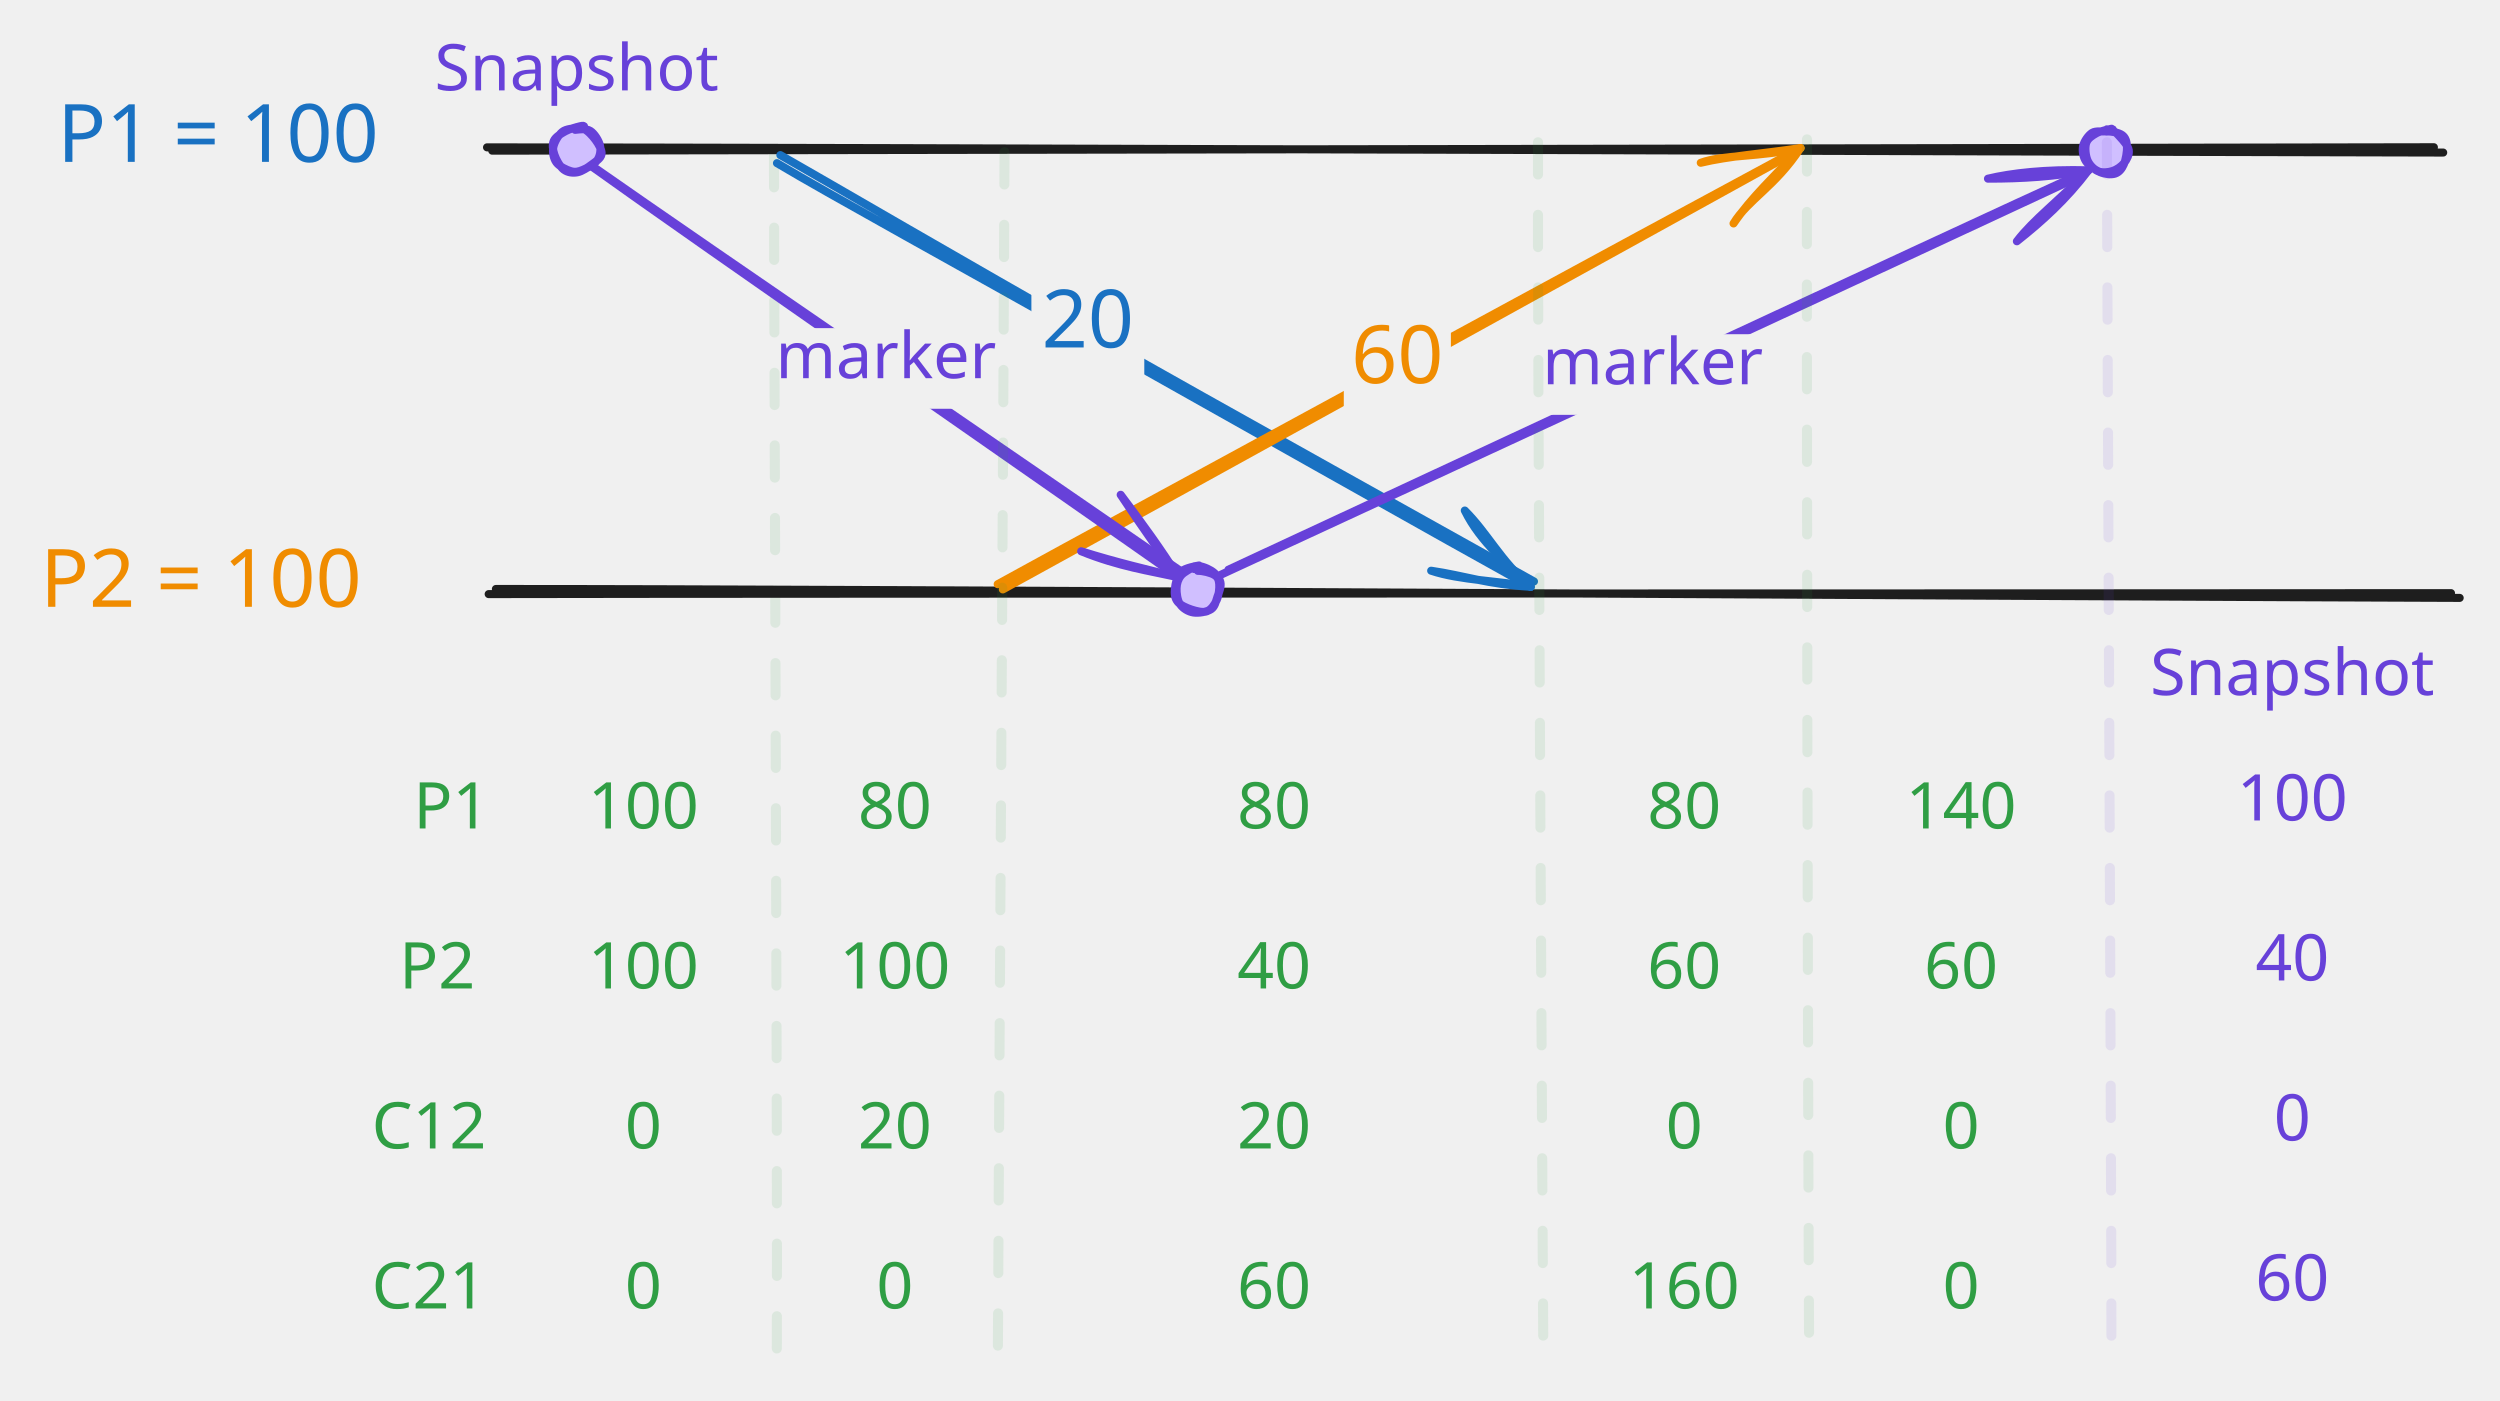
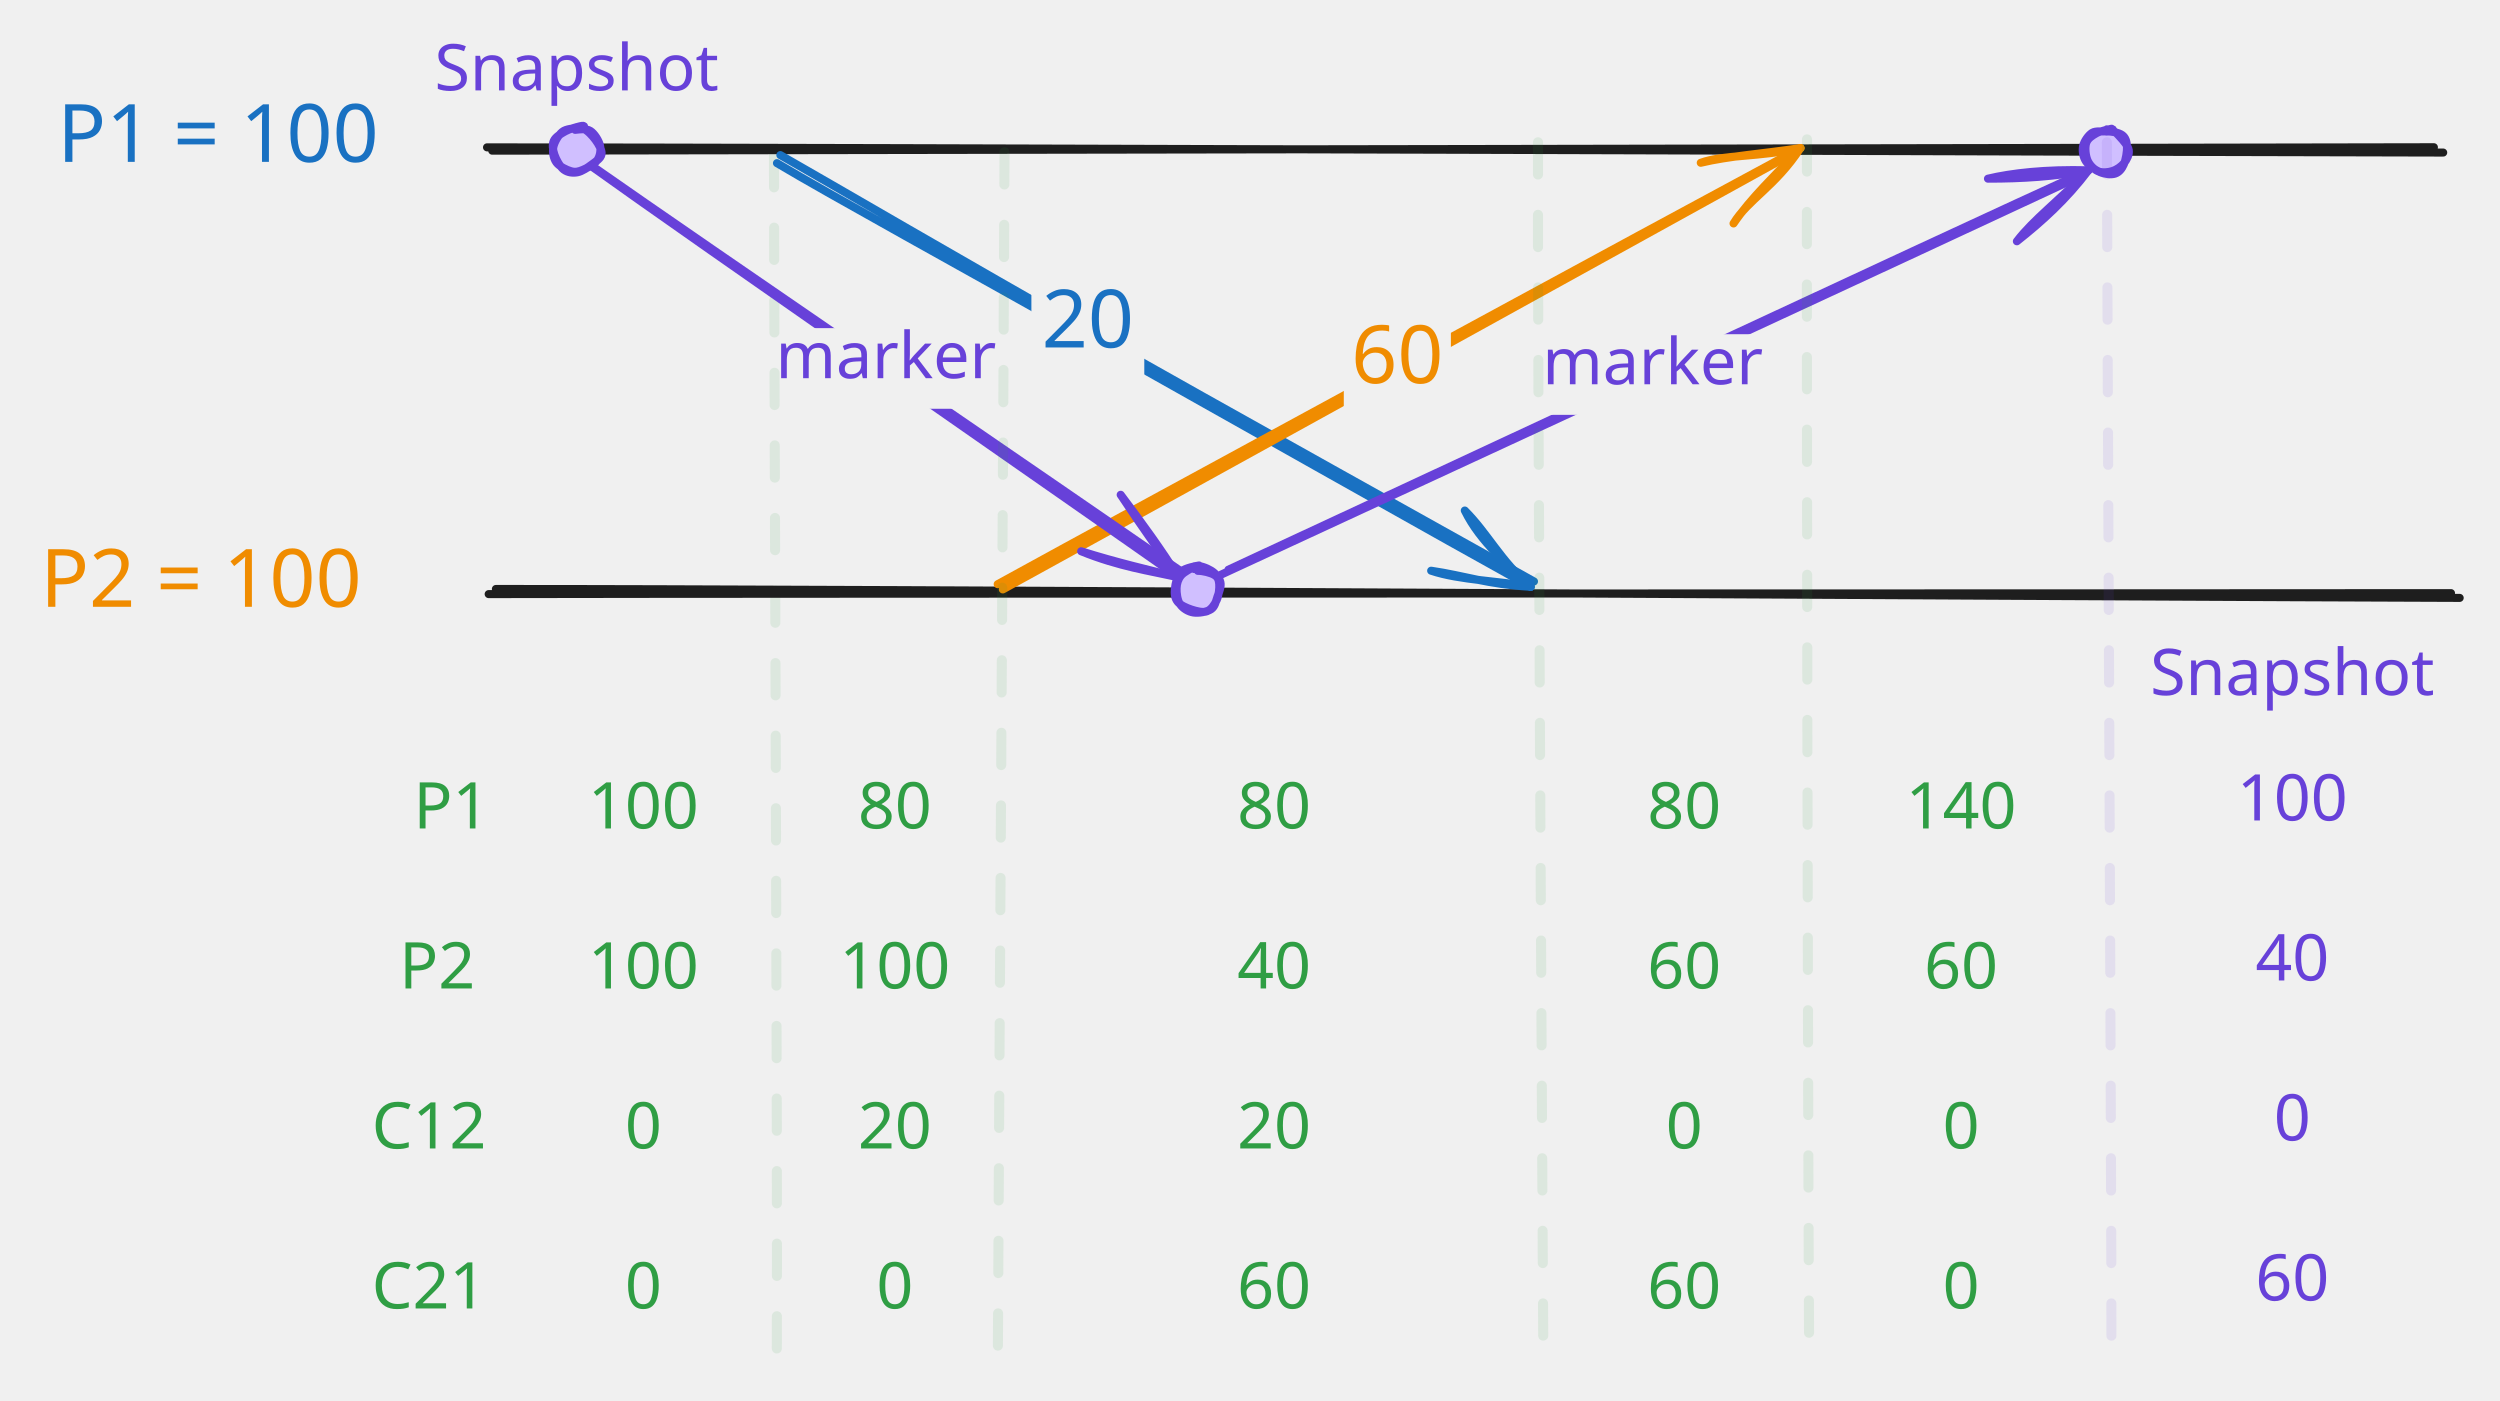
<svg xmlns="http://www.w3.org/2000/svg" version="1.1" viewBox="0 0 620.076 347.282" width="620.076" height="347.282">
  <defs>
    <style class="style-fonts">
      @font-face {
        font-family: "Virgil";
        src: url("https://excalidraw.com/Virgil.woff2");
      }
      @font-face {
        font-family: "Cascadia";
        src: url("https://excalidraw.com/Cascadia.woff2");
      }
      @font-face {
        font-family: "Assistant";
        src: url("https://excalidraw.com/Assistant-Regular.woff2");
      }
    </style>
  </defs>
  <g stroke-linecap="round">
    <g stroke-opacity="0.1" fill-opacity="0.1" transform="translate(191.7605 37.77529) rotate(0 0 149.2851)">
      <path d="M0.21 0.69 C0.23 50.49, 1.15 249.7, 0.91 299.51" stroke="#2f9e44" stroke-width="2.5" fill="none" stroke-dasharray="8 10" />
    </g>
  </g>
  <mask />
  <g stroke-linecap="round">
    <g transform="translate(121.7669 36.94935) rotate(0 241.3429 0)">
      <path d="M0.32 0.42 C80.58 0.29, 401.7 -0.24, 481.91 -0.43 M-0.97 -0.4 C79.65 -0.39, 403.4 0.77, 484.22 0.89" stroke="#1e1e1e" stroke-width="2" fill="none" />
    </g>
  </g>
  <mask />
  <g stroke-linecap="round">
    <g transform="translate(121.9747 147.7857) rotate(0 243.5156 0)">
      <path d="M-0.77 -0.43 C80.16 -0.61, 404.52 -0.56, 485.95 -0.67 M1.02 -1.7 C82.29 -1.77, 407.02 0.28, 488.1 0.51" stroke="#1e1e1e" stroke-width="2" fill="none" />
    </g>
  </g>
  <mask />
  <g transform="translate(14.22417 24.6323) rotate(0 41.95998 12.5)">
    <text x="0" y="0" font-family="Virgil, Segoe UI Emoji" font-size="20px" fill="#1971c2" text-anchor="start" style="white-space: pre;" direction="ltr" dominant-baseline="text-before-edge">P1 = 100</text>
  </g>
  <g transform="translate(10 134.9859) rotate(0 46.36998 12.5)">
    <text x="0" y="0" font-family="Virgil, Segoe UI Emoji" font-size="20px" fill="#f08c00" text-anchor="start" style="white-space: pre;" direction="ltr" dominant-baseline="text-before-edge">P2 = 100</text>
  </g>
  <g mask="url(#mask-39y3PQOYwwF1ilGGHUYm9)" stroke-linecap="round">
    <g transform="translate(192.3818 39.63594) rotate(0 94.09339 52.27435)">
      <path d="M1.17 -1.17 C14.06 6.18, 46.98 25.4, 78.13 43.02 C109.29 60.65, 169.89 94.42, 188.09 104.58 M0.33 0.83 C13.05 8.43, 46.39 26.77, 77.55 44.29 C108.71 61.8, 169.01 95.84, 187.27 105.91" stroke="#1971c2" stroke-width="2" fill="none" />
    </g>
    <g transform="translate(192.3818 39.63594) rotate(0 94.09339 52.27435)">
      <path d="M162.59 101.92 C169.71 104.31, 179.91 104.46, 187.27 105.91 M162.59 101.92 C170.94 103.15, 176.52 105.3, 187.27 105.91" stroke="#1971c2" stroke-width="2" fill="none" />
    </g>
    <g transform="translate(192.3818 39.63594) rotate(0 94.09339 52.27435)">
      <path d="M170.93 86.99 C174.83 94.97, 181.96 100.63, 187.27 105.91 M170.93 86.99 C176.65 92.69, 179.71 99.36, 187.27 105.91" stroke="#1971c2" stroke-width="2" fill="none" />
    </g>
  </g>
  <mask id="mask-39y3PQOYwwF1ilGGHUYm9">
    <rect x="0" y="0" fill="#fff" width="480.569" height="244.185" />
    <rect x="255.818" y="70.67" fill="#000" width="28" height="25" opacity="1" />
  </mask>
  <g stroke-linecap="round" transform="translate(137.5636 31.75038) rotate(0 5.463509 5.397144)">
    <path d="M5.43 0.23 C6.55 0.2, 7.74 0.36, 8.6 1.06 C9.46 1.77, 10.34 3.37, 10.6 4.46 C10.87 5.54, 10.76 6.59, 10.2 7.56 C9.65 8.52, 8.28 9.68, 7.26 10.24 C6.24 10.81, 5.08 11.28, 4.08 10.96 C3.08 10.63, 1.88 9.28, 1.26 8.28 C0.63 7.28, 0.26 6.1, 0.31 4.97 C0.37 3.85, 0.68 2.29, 1.56 1.5 C2.44 0.72, 4.86 0.54, 5.6 0.27 C6.34 0, 6.09 -0.16, 6.01 -0.14 M4.51 0.54 C5.5 0.38, 6.58 0.29, 7.67 0.86 C8.76 1.43, 10.67 2.87, 11.06 3.94 C11.45 5.01, 10.6 6.23, 10.03 7.29 C9.46 8.34, 8.62 9.64, 7.65 10.28 C6.67 10.92, 5.27 11.47, 4.19 11.14 C3.1 10.8, 1.76 9.2, 1.15 8.27 C0.53 7.35, 0.52 6.58, 0.5 5.58 C0.49 4.57, 0.44 3.14, 1.04 2.23 C1.65 1.32, 3.57 0.46, 4.14 0.12 C4.71 -0.22, 4.4 -0.01, 4.48 0.18" stroke="none" stroke-width="0" fill="#d0bfff" />
    <path d="M5.1 0.46 C6.2 0.35, 7.81 0.07, 8.84 0.71 C9.86 1.35, 10.96 3.1, 11.25 4.32 C11.53 5.54, 11.27 7, 10.56 8.01 C9.85 9.02, 8.08 9.93, 6.99 10.38 C5.91 10.83, 5.15 11.02, 4.06 10.71 C2.97 10.41, 1.18 9.54, 0.45 8.55 C-0.28 7.55, -0.56 6, -0.32 4.74 C-0.08 3.47, 0.94 1.75, 1.9 0.96 C2.85 0.16, 4.82 0.15, 5.41 -0.05 C6 -0.25, 5.37 -0.25, 5.42 -0.22 M6.93 0.11 C8.1 0.47, 9.35 1.89, 10.14 2.95 C10.92 4.02, 11.79 5.49, 11.64 6.5 C11.49 7.51, 10.23 8.29, 9.23 9.04 C8.23 9.79, 6.8 10.77, 5.64 10.99 C4.48 11.2, 3.22 11.04, 2.27 10.32 C1.32 9.59, 0.37 7.83, -0.04 6.63 C-0.45 5.44, -0.64 4.13, -0.2 3.16 C0.25 2.19, 1.58 1.41, 2.66 0.81 C3.74 0.21, 5.5 -0.24, 6.27 -0.43 C7.05 -0.63, 7.35 -0.56, 7.29 -0.35" stroke="#6741d9" stroke-width="2" fill="none" />
  </g>
  <g stroke-linecap="round" transform="translate(291.7984 140.8491) rotate(0 5.463509 5.397144)">
    <path d="M3.88 0.02 C4.89 -0.33, 6.57 0.2, 7.66 0.66 C8.76 1.12, 9.94 1.77, 10.42 2.78 C10.9 3.79, 10.8 5.46, 10.54 6.72 C10.29 7.98, 9.75 9.65, 8.89 10.34 C8.02 11.03, 6.52 10.99, 5.34 10.86 C4.15 10.72, 2.7 10.36, 1.76 9.54 C0.82 8.72, -0.19 7.1, -0.3 5.92 C-0.41 4.74, 0.29 3.48, 1.1 2.47 C1.91 1.46, 4.07 0.27, 4.55 -0.13 C5.03 -0.54, 4.05 -0.09, 3.98 0.04 M4.18 0.11 C5.37 -0.13, 7.87 0.53, 8.87 1.14 C9.87 1.75, 9.98 2.67, 10.18 3.76 C10.37 4.85, 10.46 6.52, 10.06 7.67 C9.65 8.82, 8.71 10.25, 7.73 10.67 C6.75 11.08, 5.19 10.45, 4.17 10.16 C3.14 9.87, 2.34 9.72, 1.59 8.94 C0.84 8.16, -0.21 6.69, -0.32 5.5 C-0.42 4.3, 0.15 2.67, 0.97 1.76 C1.8 0.85, 4.01 0.21, 4.64 0.05 C5.26 -0.12, 4.7 0.75, 4.74 0.78" stroke="none" stroke-width="0" fill="#d0bfff" />
    <path d="M4.44 -0.4 C5.64 -0.74, 7.52 0.02, 8.6 0.68 C9.68 1.34, 10.64 2.46, 10.9 3.54 C11.16 4.63, 10.55 6.05, 10.16 7.17 C9.77 8.29, 9.57 9.62, 8.57 10.27 C7.58 10.92, 5.48 11.28, 4.2 11.07 C2.92 10.87, 1.6 10.06, 0.91 9.05 C0.21 8.04, -0.01 6.23, 0.03 5.04 C0.07 3.85, 0.41 2.78, 1.14 1.89 C1.86 1.01, 3.75 0.08, 4.41 -0.28 C5.07 -0.65, 4.96 -0.41, 5.1 -0.28 M5.31 0.74 C6.52 0.72, 8.5 1.21, 9.38 1.75 C10.26 2.28, 10.5 2.93, 10.6 3.97 C10.7 5, 10.5 6.83, 9.99 7.97 C9.49 9.1, 8.61 10.37, 7.56 10.77 C6.52 11.16, 4.94 10.73, 3.73 10.34 C2.51 9.94, 0.96 9.26, 0.28 8.39 C-0.41 7.52, -0.53 6.36, -0.38 5.12 C-0.24 3.88, 0.15 1.89, 1.14 0.94 C2.14 -0.02, 5.06 -0.49, 5.6 -0.6 C6.13 -0.71, 4.54 0.03, 4.37 0.28" stroke="#6741d9" stroke-width="2" fill="none" />
  </g>
  <g mask="url(#mask-HkSr-2YbE9wjJeJf-qXEw)" stroke-linecap="round">
    <g transform="translate(248.3699 146.6743) rotate(0 98.21056 -54.66093)">
      <path d="M0.36 -0.48 C33.08 -18.45, 163.07 -90.24, 195.81 -108.34 M-0.91 -1.78 C32.25 -20.02, 165.34 -92.3, 198.2 -109.95" stroke="#f08c00" stroke-width="2" fill="none" />
    </g>
    <g transform="translate(248.3699 146.6743) rotate(0 98.21056 -54.66093)">
      <path d="M181.6 -91.25 C185.2 -97.19, 191.95 -100.4, 198.2 -109.95 M181.6 -91.25 C185.98 -97.67, 191.82 -103.01, 198.2 -109.95" stroke="#f08c00" stroke-width="2" fill="none" />
    </g>
    <g transform="translate(248.3699 146.6743) rotate(0 98.21056 -54.66093)">
      <path d="M173.47 -106.3 C179.11 -108.34, 187.98 -107.65, 198.2 -109.95 M173.47 -106.3 C180.38 -107.97, 188.82 -108.52, 198.2 -109.95" stroke="#f08c00" stroke-width="2" fill="none" />
    </g>
  </g>
  <mask id="mask-HkSr-2YbE9wjJeJf-qXEw">
    <rect x="0" y="0" fill="#fff" width="544.791" height="355.996" />
    <rect x="333.301" y="79.513" fill="#000" width="26.56" height="25" opacity="1" />
  </mask>
  <g transform="translate(333.3005 79.51339) rotate(0 13.71541 11.94737)">
    <text x="13.28" y="0" font-family="Virgil, Segoe UI Emoji" font-size="20px" fill="#f08c00" text-anchor="middle" style="white-space: pre;" direction="ltr" dominant-baseline="text-before-edge">60</text>
  </g>
  <g transform="translate(255.818 70.6696) rotate(0 30.77358 21.33466)">
    <text x="14" y="0" font-family="Virgil, Segoe UI Emoji" font-size="20px" fill="#1971c2" text-anchor="middle" style="white-space: pre;" direction="ltr" dominant-baseline="text-before-edge">20</text>
  </g>
  <g stroke-linecap="round" transform="translate(516.8962 32.15701) rotate(0 5.463509 5.397144)">
    <path d="M6.01 0.4 C7.15 0.45, 8.55 1.01, 9.35 1.78 C10.15 2.56, 10.67 3.88, 10.82 5.05 C10.96 6.23, 10.96 7.97, 10.22 8.84 C9.48 9.71, 7.52 10.12, 6.39 10.28 C5.26 10.45, 4.41 10.26, 3.41 9.82 C2.42 9.39, 0.95 8.69, 0.4 7.69 C-0.14 6.68, -0.12 4.88, 0.15 3.8 C0.43 2.73, 0.95 1.79, 2.06 1.23 C3.17 0.68, 6.11 0.65, 6.8 0.45 C7.49 0.25, 6.23 -0.04, 6.21 0.03 M3.66 0.25 C4.69 -0.02, 6.71 0.31, 7.87 0.85 C9.04 1.38, 10.18 2.53, 10.67 3.48 C11.15 4.43, 11.22 5.45, 10.77 6.53 C10.33 7.61, 8.99 9.24, 7.98 9.97 C6.96 10.71, 5.85 11.01, 4.7 10.92 C3.55 10.84, 1.83 10.44, 1.08 9.46 C0.33 8.48, 0.15 6.15, 0.21 5.05 C0.28 3.94, 0.72 3.65, 1.46 2.85 C2.21 2.04, 4.3 0.72, 4.7 0.21 C5.1 -0.29, 3.89 -0.38, 3.85 -0.2" stroke="none" stroke-width="0" fill="#d0bfff" />
    <path d="M5.53 0.48 C6.68 0.36, 8.6 0.72, 9.45 1.33 C10.31 1.94, 10.59 2.93, 10.66 4.15 C10.73 5.36, 10.37 7.49, 9.88 8.61 C9.39 9.74, 8.69 10.59, 7.71 10.91 C6.72 11.23, 5.16 11.04, 3.95 10.53 C2.74 10.01, 1.16 8.9, 0.46 7.82 C-0.23 6.74, -0.47 5.2, -0.22 4.03 C0.04 2.86, 1.07 1.41, 1.99 0.8 C2.91 0.2, 4.69 0.56, 5.31 0.4 C5.92 0.25, 5.65 -0.17, 5.65 -0.12 M6.41 0 C7.4 0, 8.19 1.01, 8.97 1.86 C9.75 2.71, 10.94 4.03, 11.1 5.1 C11.27 6.17, 10.64 7.41, 9.96 8.27 C9.28 9.13, 8.12 9.93, 7.04 10.27 C5.96 10.61, 4.5 10.76, 3.47 10.31 C2.44 9.86, 1.34 8.74, 0.86 7.57 C0.37 6.4, 0.17 4.41, 0.55 3.3 C0.92 2.18, 2.06 1.46, 3.11 0.87 C4.16 0.29, 6.28 -0.08, 6.84 -0.23 C7.4 -0.38, 6.64 -0.06, 6.49 -0.04" stroke="#6741d9" stroke-width="2" fill="none" />
  </g>
  <g mask="url(#mask-D2NLx-aJ5d0zspthakqqS)" stroke-linecap="round">
    <g transform="translate(147.6919 41.32037) rotate(0 72.05453 50.06706)">
      <path d="M0.23 0.58 C24.31 17.48, 121.05 83.62, 145.07 100.26 M-1.11 -0.16 C22.84 17.06, 120.49 84.85, 144.63 101.87" stroke="#6741d9" stroke-width="2" fill="none" />
    </g>
    <g transform="translate(147.6919 41.32037) rotate(0 72.05453 50.06706)">
      <path d="M120.47 95.41 C129.85 99.23, 137.56 100.29, 144.63 101.87 M120.47 95.41 C129.21 98.16, 137.04 99.98, 144.63 101.87" stroke="#6741d9" stroke-width="2" fill="none" />
    </g>
    <g transform="translate(147.6919 41.32037) rotate(0 72.05453 50.06706)">
      <path d="M130.27 81.4 C136.07 90.15, 140.35 96.12, 144.63 101.87 M130.27 81.4 C135.71 88.62, 140.35 95.01, 144.63 101.87" stroke="#6741d9" stroke-width="2" fill="none" />
    </g>
  </g>
  <mask id="mask-D2NLx-aJ5d0zspthakqqS">
    <rect x="0" y="0" fill="#fff" width="391.801" height="241.454" />
    <rect x="194.194" y="81.387" fill="#000" width="51.104" height="20" opacity="1" />
  </mask>
  <g mask="url(#mask-RFdcLtjHJ_H0vLk0piDtf)" stroke-linecap="round">
    <g transform="translate(303.6571 142.856) rotate(0 106.2757 -49.96133)">
      <path d="M-0.76 -0.34 C34.66 -16.69, 176.54 -82.42, 211.94 -98.99 M1.04 -1.57 C36.9 -18.15, 178.82 -84.5, 214.33 -100.62" stroke="#6741d9" stroke-width="2" fill="none" />
    </g>
    <g transform="translate(303.6571 142.856) rotate(0 106.2757 -49.96133)">
      <path d="M196.59 -83.01 C200.67 -88.39, 207.31 -93.31, 214.33 -100.62 M196.59 -83.01 C202.89 -87.98, 208.9 -93.43, 214.33 -100.62" stroke="#6741d9" stroke-width="2" fill="none" />
    </g>
    <g transform="translate(303.6571 142.856) rotate(0 106.2757 -49.96133)">
      <path d="M189.42 -98.54 C195.2 -99.92, 203.67 -100.9, 214.33 -100.62 M189.42 -98.54 C197.89 -98.53, 206.17 -99.06, 214.33 -100.62" stroke="#6741d9" stroke-width="2" fill="none" />
    </g>
  </g>
  <mask id="mask-RFdcLtjHJ_H0vLk0piDtf">
    <rect x="0" y="0" fill="#fff" width="616.208" height="342.779" />
    <rect x="384.381" y="82.895" fill="#000" width="51.104" height="20" opacity="1" />
  </mask>
  <g transform="translate(384.3808 82.89469) rotate(0 26.06321 9.480728)">
    <text x="25.552" y="0" font-family="Virgil, Segoe UI Emoji" font-size="16px" fill="#6741d9" text-anchor="middle" style="white-space: pre;" direction="ltr" dominant-baseline="text-before-edge">marker</text>
  </g>
  <g transform="translate(194.1945 81.38743) rotate(0 25.4768 10.78559)">
    <text x="25.552" y="0" font-family="Virgil, Segoe UI Emoji" font-size="16px" fill="#6741d9" text-anchor="middle" style="white-space: pre;" direction="ltr" dominant-baseline="text-before-edge">marker</text>
  </g>
  <g transform="translate(107.8991 10) rotate(0 35.12798 10)">
    <text x="35.128" y="0" font-family="Virgil, Segoe UI Emoji" font-size="16px" fill="#6741d9" text-anchor="middle" style="white-space: pre;" direction="ltr" dominant-baseline="text-before-edge">Snapshot</text>
  </g>
  <g transform="translate(104.522 193.0672) rotate(0 7.455994 10)">
    <text x="7.456" y="0" font-family="Virgil, Segoe UI Emoji" font-size="16px" fill="#2f9e44" text-anchor="middle" style="white-space: pre;" direction="ltr" dominant-baseline="text-before-edge">P1</text>
  </g>
  <g transform="translate(97.46596 232.7527) rotate(0 10.98399 10)">
    <text x="10.984" y="0" font-family="Virgil, Segoe UI Emoji" font-size="16px" fill="#2f9e44" text-anchor="middle" style="white-space: pre;" direction="ltr" dominant-baseline="text-before-edge">P2</text>
  </g>
  <g transform="translate(93.40197 272.4382) rotate(0 13.01599 10)">
    <text x="13.016" y="0" font-family="Virgil, Segoe UI Emoji" font-size="16px" fill="#2f9e44" text-anchor="middle" style="white-space: pre;" direction="ltr" dominant-baseline="text-before-edge">C12</text>
  </g>
  <g transform="translate(93.40197 312.1237) rotate(0 13.01599 10)">
    <text x="13.016" y="0" font-family="Virgil, Segoe UI Emoji" font-size="16px" fill="#2f9e44" text-anchor="middle" style="white-space: pre;" direction="ltr" dominant-baseline="text-before-edge">C21</text>
  </g>
  <g stroke-linecap="round">
    <g stroke-opacity="0.1" fill-opacity="0.1" transform="translate(248.282 36.69133) rotate(0 0 149.2851)">
      <path d="M0.87 1.07 C0.73 50.76, -0.57 249.33, -0.78 299" stroke="#2f9e44" stroke-width="2.5" fill="none" stroke-dasharray="8 10" />
    </g>
  </g>
  <mask />
  <g stroke-linecap="round">
    <g stroke-opacity="0.1" fill-opacity="0.1" transform="translate(382.6115 35.60364) rotate(0 0 149.2851)">
      <path d="M-1.14 -0.32 C-1.29 49.55, -0.1 249.3, 0.17 299.16" stroke="#2f9e44" stroke-width="2.5" fill="none" stroke-dasharray="8 10" />
    </g>
  </g>
  <mask />
  <g stroke-linecap="round">
    <g stroke-opacity="0.1" fill-opacity="0.1" transform="translate(448.9604 33.97211) rotate(0 0 149.2851)">
      <path d="M-0.77 0.59 C-0.91 50.09, -0.54 247.78, -0.26 297.61" stroke="#2f9e44" stroke-width="2.5" fill="none" stroke-dasharray="8 10" />
    </g>
  </g>
  <mask />
  <g transform="translate(146.4044 193.0672) rotate(0 13.17599 10)">
    <text x="13.176" y="0" font-family="Virgil, Segoe UI Emoji" font-size="16px" fill="#2f9e44" text-anchor="middle" style="white-space: pre;" direction="ltr" dominant-baseline="text-before-edge">100</text>
  </g>
  <g transform="translate(146.4044 232.7527) rotate(0 13.17599 10)">
    <text x="13.176" y="0" font-family="Virgil, Segoe UI Emoji" font-size="16px" fill="#2f9e44" text-anchor="middle" style="white-space: pre;" direction="ltr" dominant-baseline="text-before-edge">100</text>
  </g>
  <g transform="translate(154.0764 272.4382) rotate(0 5.503998 10)">
    <text x="5.504" y="0" font-family="Virgil, Segoe UI Emoji" font-size="16px" fill="#2f9e44" text-anchor="middle" style="white-space: pre;" direction="ltr" dominant-baseline="text-before-edge">0</text>
  </g>
  <g transform="translate(154.0764 312.1237) rotate(0 5.503998 10)">
    <text x="5.504" y="0" font-family="Virgil, Segoe UI Emoji" font-size="16px" fill="#2f9e44" text-anchor="middle" style="white-space: pre;" direction="ltr" dominant-baseline="text-before-edge">0</text>
  </g>
  <g transform="translate(210.3299 193.0672) rotate(0 11.62399 10)">
    <text x="11.624" y="0" font-family="Virgil, Segoe UI Emoji" font-size="16px" fill="#2f9e44" text-anchor="middle" style="white-space: pre;" direction="ltr" dominant-baseline="text-before-edge">80</text>
  </g>
  <g transform="translate(208.7779 232.7527) rotate(0 13.17599 10)">
    <text x="13.176" y="0" font-family="Virgil, Segoe UI Emoji" font-size="16px" fill="#2f9e44" text-anchor="middle" style="white-space: pre;" direction="ltr" dominant-baseline="text-before-edge">100</text>
  </g>
  <g transform="translate(210.7539 272.4382) rotate(0 11.2 10)">
    <text x="11.2" y="0" font-family="Virgil, Segoe UI Emoji" font-size="16px" fill="#2f9e44" text-anchor="middle" style="white-space: pre;" direction="ltr" dominant-baseline="text-before-edge">20</text>
  </g>
  <g transform="translate(216.4499 312.1237) rotate(0 5.503998 10)">
    <text x="5.504" y="0" font-family="Virgil, Segoe UI Emoji" font-size="16px" fill="#2f9e44" text-anchor="middle" style="white-space: pre;" direction="ltr" dominant-baseline="text-before-edge">0</text>
  </g>
  <g transform="translate(304.3868 193.0672) rotate(0 11.62399 10)">
    <text x="11.624" y="0" font-family="Virgil, Segoe UI Emoji" font-size="16px" fill="#2f9e44" text-anchor="middle" style="white-space: pre;" direction="ltr" dominant-baseline="text-before-edge">80</text>
  </g>
  <g transform="translate(305.3868 232.7527) rotate(0 10.62399 10)">
    <text x="10.624" y="0" font-family="Virgil, Segoe UI Emoji" font-size="16px" fill="#2f9e44" text-anchor="middle" style="white-space: pre;" direction="ltr" dominant-baseline="text-before-edge">40</text>
  </g>
  <g transform="translate(304.8108 272.4382) rotate(0 11.2 10)">
    <text x="11.2" y="0" font-family="Virgil, Segoe UI Emoji" font-size="16px" fill="#2f9e44" text-anchor="middle" style="white-space: pre;" direction="ltr" dominant-baseline="text-before-edge">20</text>
  </g>
  <g transform="translate(305.3868 312.1237) rotate(0 10.62399 10)">
    <text x="10.624" y="0" font-family="Virgil, Segoe UI Emoji" font-size="16px" fill="#2f9e44" text-anchor="middle" style="white-space: pre;" direction="ltr" dominant-baseline="text-before-edge">60</text>
  </g>
  <g transform="translate(406.1157 193.0672) rotate(0 11.62399 10)">
    <text x="11.624" y="0" font-family="Virgil, Segoe UI Emoji" font-size="16px" fill="#2f9e44" text-anchor="middle" style="white-space: pre;" direction="ltr" dominant-baseline="text-before-edge">80</text>
  </g>
  <g transform="translate(407.1157 232.7527) rotate(0 10.62399 10)">
    <text x="10.624" y="0" font-family="Virgil, Segoe UI Emoji" font-size="16px" fill="#2f9e44" text-anchor="middle" style="white-space: pre;" direction="ltr" dominant-baseline="text-before-edge">60</text>
  </g>
  <g transform="translate(412.2357 272.4382) rotate(0 5.503998 10)">
    <text x="5.504" y="0" font-family="Virgil, Segoe UI Emoji" font-size="16px" fill="#2f9e44" text-anchor="middle" style="white-space: pre;" direction="ltr" dominant-baseline="text-before-edge">0</text>
  </g>
-   <g transform="translate(404.9477 312.1237) rotate(0 12.79199 10)">
-     <text x="12.792" y="0" font-family="Virgil, Segoe UI Emoji" font-size="16px" fill="#2f9e44" text-anchor="middle" style="white-space: pre;" direction="ltr" dominant-baseline="text-before-edge">160</text>
+   <g transform="translate(407.1157 312.1237) rotate(0 10.62399 10)">
+     <text x="10.624" y="0" font-family="Virgil, Segoe UI Emoji" font-size="16px" fill="#2f9e44" text-anchor="middle" style="white-space: pre;" direction="ltr" dominant-baseline="text-before-edge">60</text>
  </g>
  <g transform="translate(473.6161 193.0672) rotate(0 12.79199 10)">
    <text x="12.792" y="0" font-family="Virgil, Segoe UI Emoji" font-size="16px" fill="#2f9e44" text-anchor="middle" style="white-space: pre;" direction="ltr" dominant-baseline="text-before-edge">140</text>
  </g>
  <g transform="translate(475.7841 232.7527) rotate(0 10.62399 10)">
    <text x="10.624" y="0" font-family="Virgil, Segoe UI Emoji" font-size="16px" fill="#2f9e44" text-anchor="middle" style="white-space: pre;" direction="ltr" dominant-baseline="text-before-edge">60</text>
  </g>
  <g transform="translate(480.904 272.4382) rotate(0 5.503998 10)">
    <text x="5.504" y="0" font-family="Virgil, Segoe UI Emoji" font-size="16px" fill="#2f9e44" text-anchor="middle" style="white-space: pre;" direction="ltr" dominant-baseline="text-before-edge">0</text>
  </g>
  <g transform="translate(480.904 312.1237) rotate(0 5.503998 10)">
    <text x="5.504" y="0" font-family="Virgil, Segoe UI Emoji" font-size="16px" fill="#2f9e44" text-anchor="middle" style="white-space: pre;" direction="ltr" dominant-baseline="text-before-edge">0</text>
  </g>
  <g transform="translate(555.3862 191.093) rotate(0 13.17599 10)">
    <text x="13.176" y="0" font-family="Virgil, Segoe UI Emoji" font-size="16px" fill="#6741d9" text-anchor="middle" style="white-space: pre;" direction="ltr" dominant-baseline="text-before-edge">100</text>
  </g>
  <g transform="translate(557.9382 230.7785) rotate(0 10.62399 10)">
    <text x="10.624" y="0" font-family="Virgil, Segoe UI Emoji" font-size="16px" fill="#6741d9" text-anchor="middle" style="white-space: pre;" direction="ltr" dominant-baseline="text-before-edge">40</text>
  </g>
  <g transform="translate(563.0582 270.464) rotate(0 5.503998 10)">
    <text x="5.504" y="0" font-family="Virgil, Segoe UI Emoji" font-size="16px" fill="#6741d9" text-anchor="middle" style="white-space: pre;" direction="ltr" dominant-baseline="text-before-edge">0</text>
  </g>
  <g transform="translate(557.9382 310.1495) rotate(0 10.62399 10)">
    <text x="10.624" y="0" font-family="Virgil, Segoe UI Emoji" font-size="16px" fill="#6741d9" text-anchor="middle" style="white-space: pre;" direction="ltr" dominant-baseline="text-before-edge">60</text>
  </g>
  <g transform="translate(533.4342 159.9859) rotate(0 35.12798 10)">
    <text x="35.128" y="0" font-family="Virgil, Segoe UI Emoji" font-size="16px" fill="#6741d9" text-anchor="middle" style="white-space: pre;" direction="ltr" dominant-baseline="text-before-edge">Snapshot</text>
  </g>
  <g stroke-linecap="round">
    <g stroke-opacity="0.1" fill-opacity="0.1" transform="translate(523.424 35.62625) rotate(0 0 149.2851)">
      <path d="M-0.86 -0.34 C-0.71 49.75, 0.27 249.77, 0.28 299.67" stroke="#6741d9" stroke-width="2.5" fill="none" stroke-dasharray="8 10" />
    </g>
  </g>
  <mask />
</svg>
